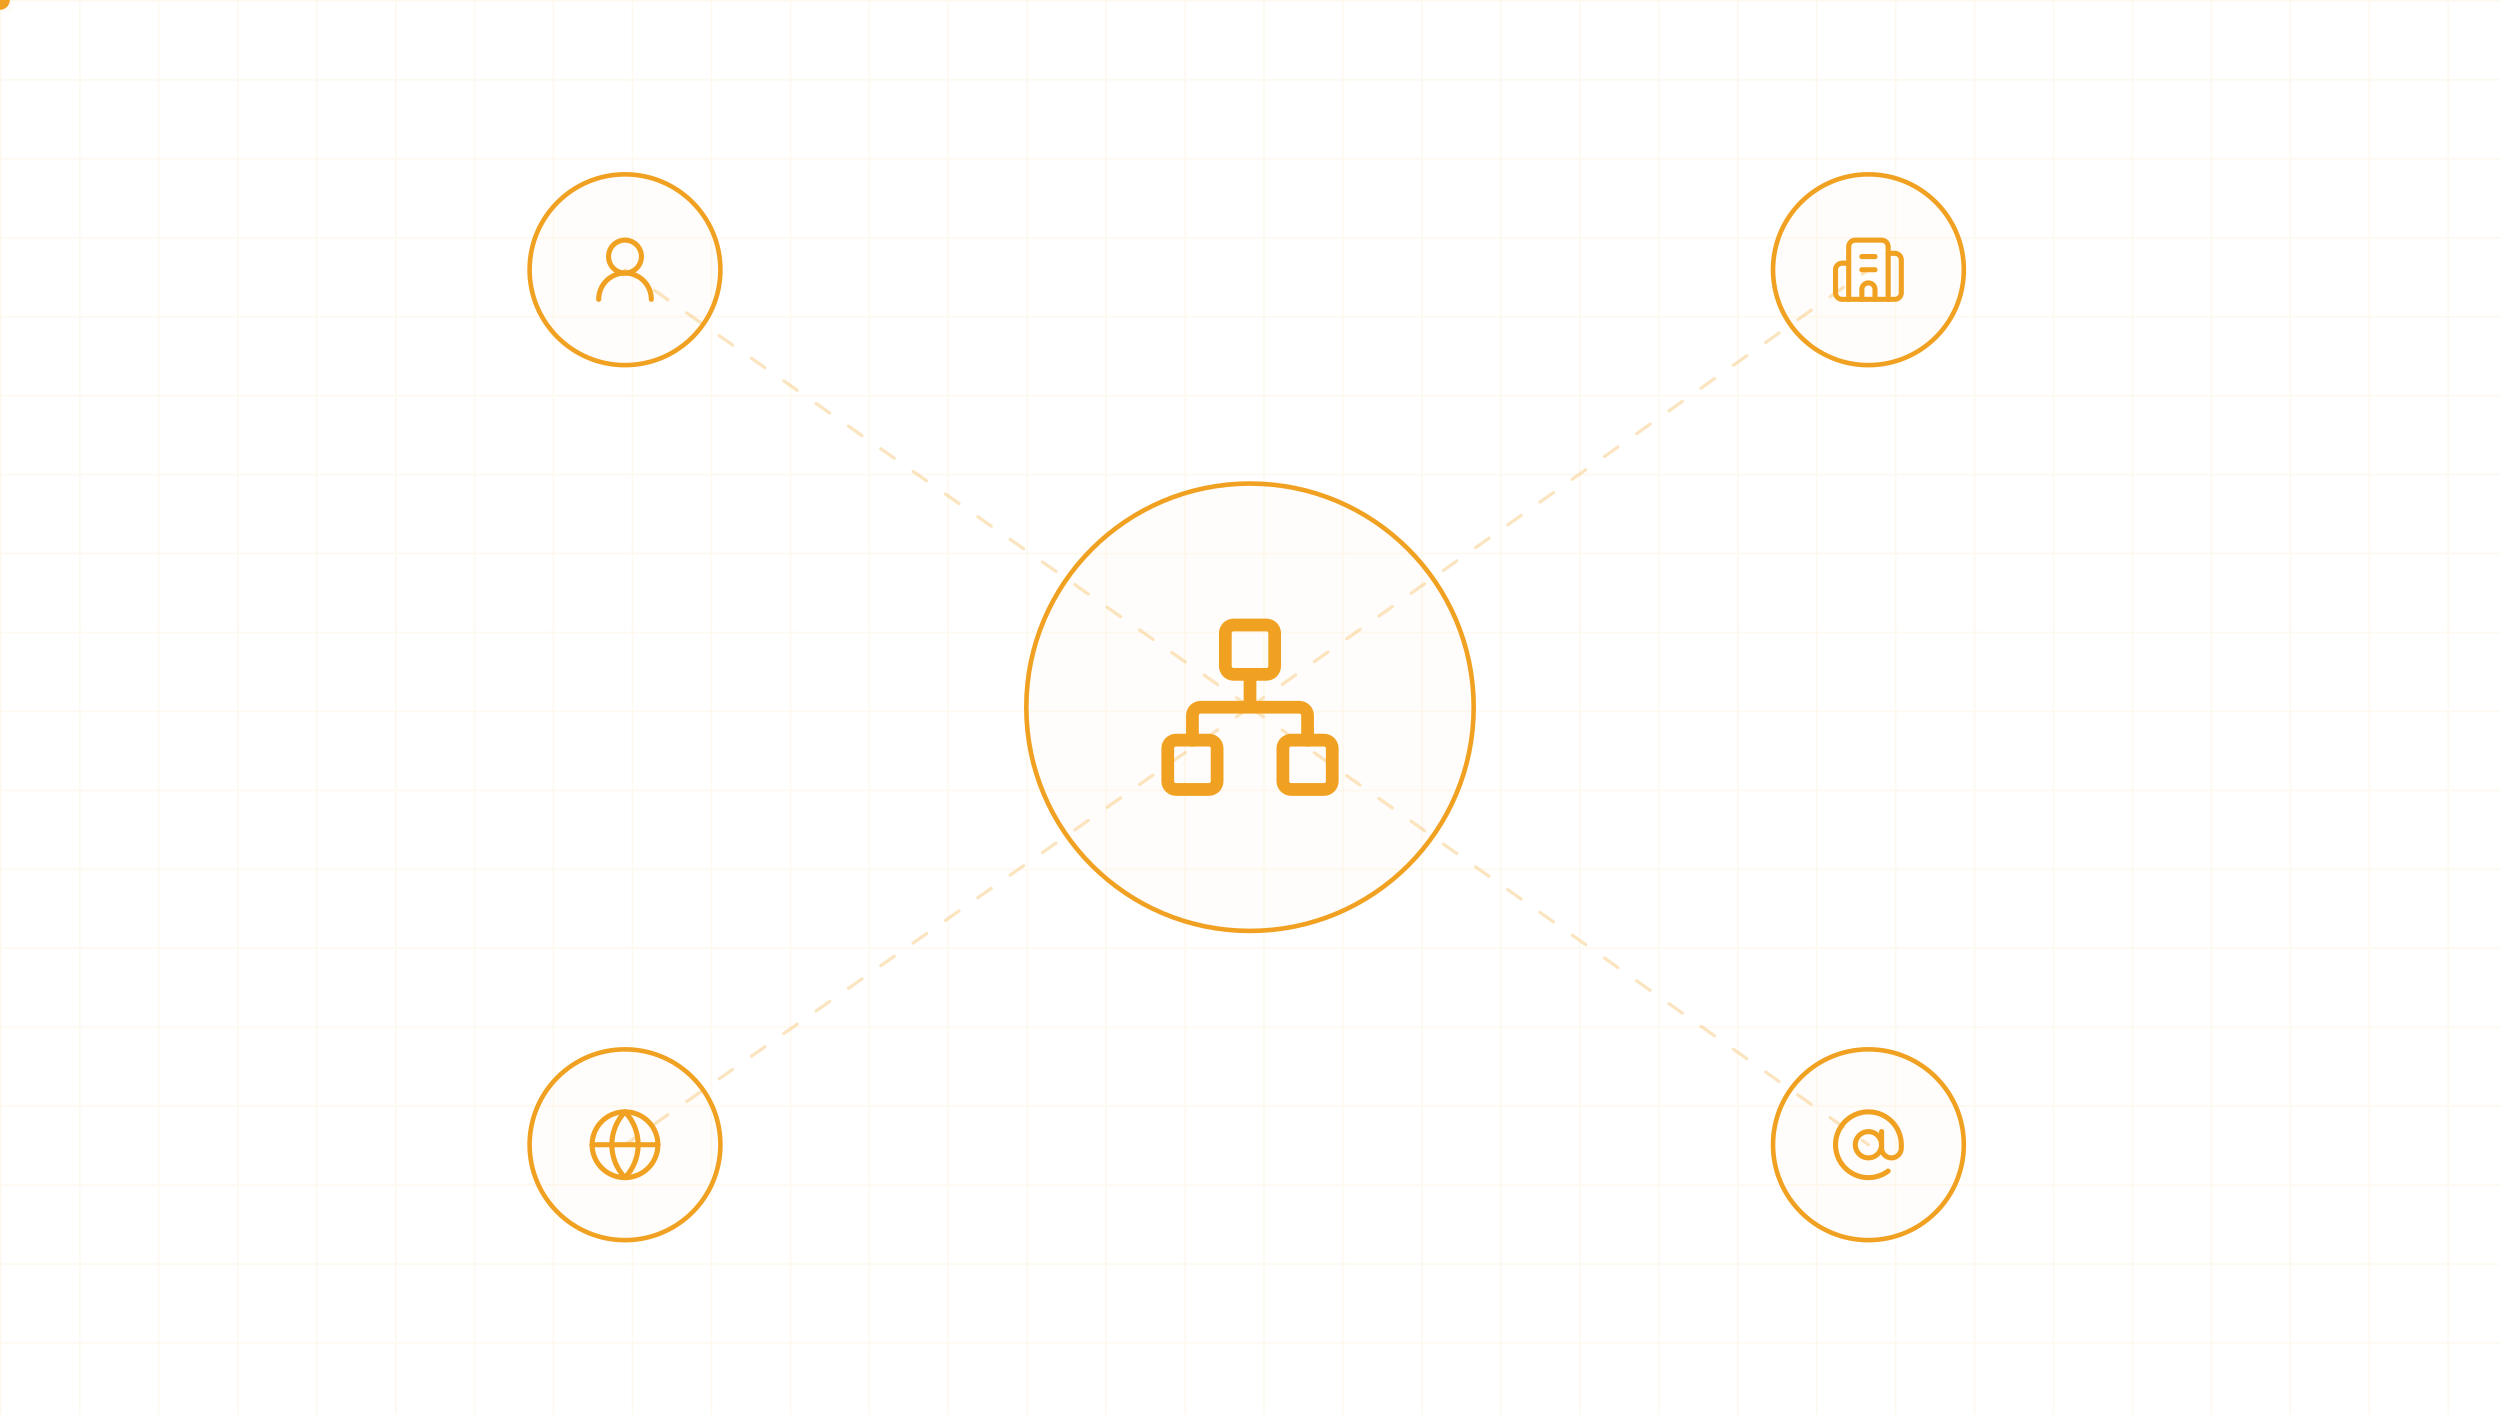
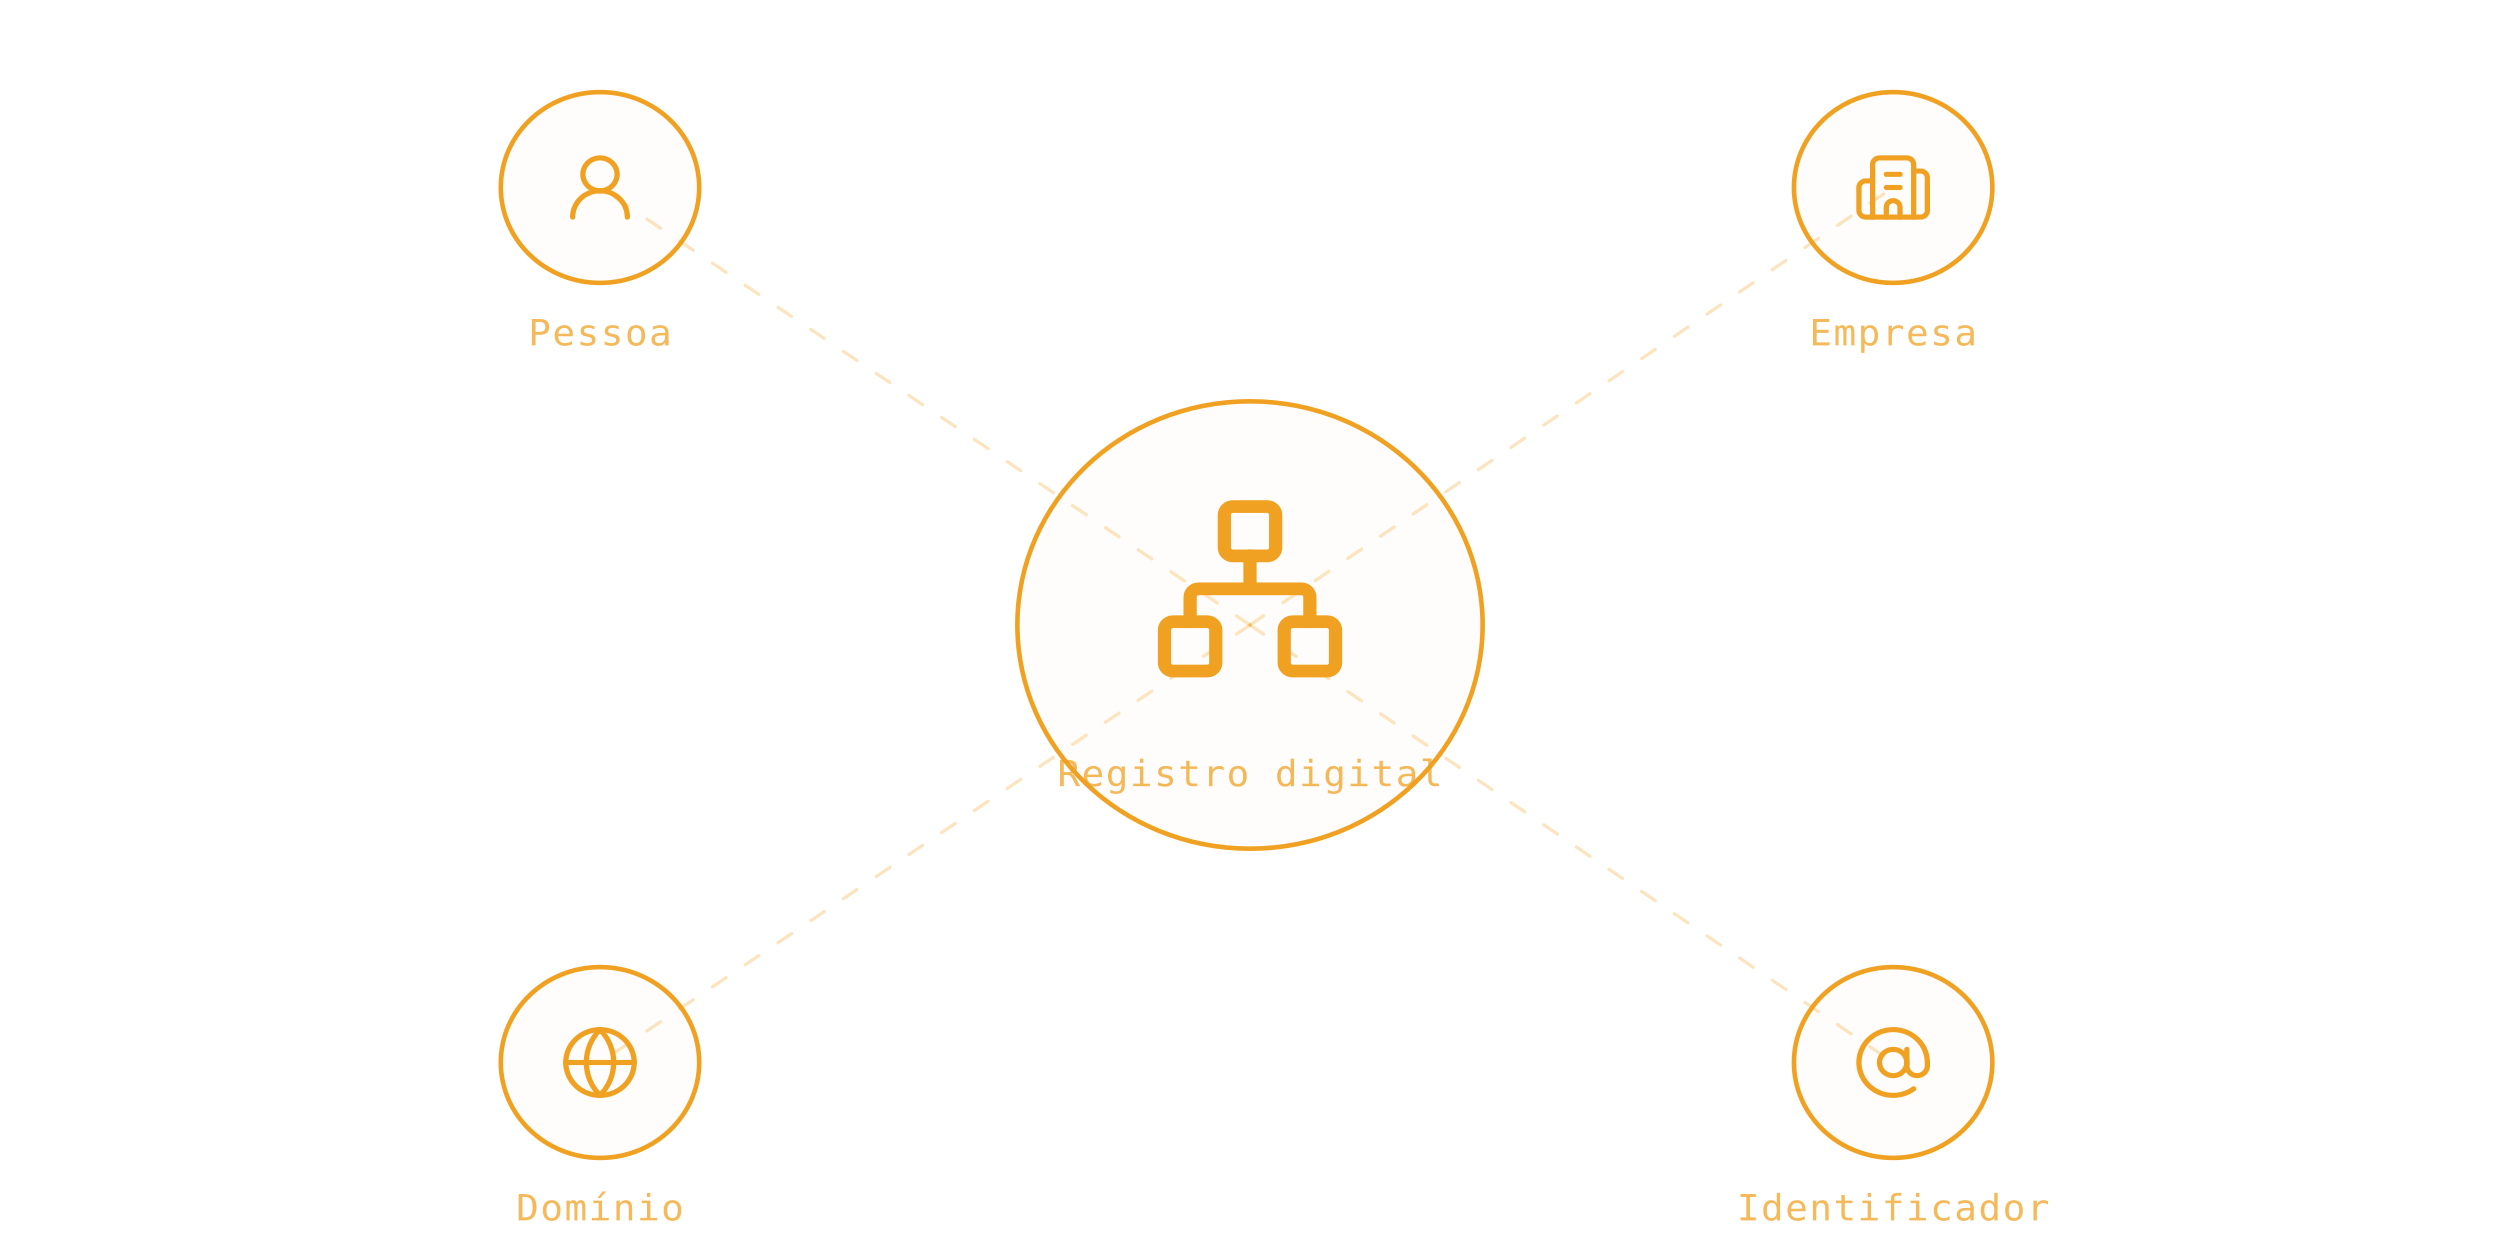
- <svg xmlns="http://www.w3.org/2000/svg" width="760" height="430" viewBox="0 0 760 430" role="img" aria-labelledby="title description">
+ <svg xmlns="http://www.w3.org/2000/svg" width="760" height="380" viewBox="0 0 760 380" role="img" aria-labelledby="title description">
  <style>
  :host{display:block;color:#f0a121}
-   svg{display:block;width:100%;height:auto;aspect-ratio:16/9;background:transparent;overflow:hidden}
-   .sk-grid{fill:none;stroke:#f0a121;stroke-width:1;stroke-opacity:.07}
+   svg{display:block;width:100%;height:auto;aspect-ratio:2/1;background:transparent;overflow:hidden}
  .sk-line,.sk-icon,.sk-flow,.sk-hair,.sk-ghost{fill:none;stroke:#f0a121;stroke-linecap:round;stroke-linejoin:round;vector-effect:non-scaling-stroke}
  .sk-line,.sk-icon{stroke-width:1.55}
  .sk-hair{stroke-width:.85;stroke-opacity:.3}
  .sk-ghost{stroke-width:1;stroke-opacity:.28;stroke-dasharray:5 7}
  .sk-flow{stroke-width:1.1;stroke-opacity:.42;stroke-dasharray:7 8;animation:flow 2.2s linear infinite}
+   .sk-arrow{fill:none;stroke:#f0a121;stroke-width:1.15;stroke-opacity:.7;marker-end:url(#sk-arrow);vector-effect:non-scaling-stroke}
  .sk-plane,.sk-row-bg,.sk-icon-box{fill:rgba(240,161,33,.024);stroke:#f0a121;stroke-width:1.15;stroke-opacity:.68;vector-effect:non-scaling-stroke}
  .sk-row-bg{fill:rgba(240,161,33,.018);stroke-opacity:.24}
  .sk-icon-box{stroke-opacity:.34}
  .sk-hot{fill:#f0a121;filter:url(#soft-glow)}
  .sk-label{fill:#f0a121;font:500 16px 'DM Mono',ui-monospace,monospace;letter-spacing:.08em}
  .sk-small-label{fill:#f0a121;fill-opacity:.58;font:500 10px 'DM Mono',ui-monospace,monospace;letter-spacing:.13em}
+   .sk-node-label{fill:#f0a121;fill-opacity:.74;font:500 11px 'DM Mono',ui-monospace,monospace;text-anchor:middle;letter-spacing:.04em}
+   .sk-flow-label{fill:#f0a121;fill-opacity:.9;font:500 17px 'DM Mono',ui-monospace,monospace;text-anchor:middle;letter-spacing:.01em}
+   .sk-flow-caption{fill:#f0a121;fill-opacity:.62;font:500 13px 'DM Mono',ui-monospace,monospace;text-anchor:middle;letter-spacing:.07em}
  .is-muted{opacity:.45}
  .sk-corner{fill:none;stroke:#f0a121;stroke-width:1;stroke-opacity:.35}
  .sk-node-ring,.sk-timeline-dot{fill:rgba(240,161,33,.018);stroke:#f0a121;stroke-width:1.4;vector-effect:non-scaling-stroke}
  .sk-timeline-dot{fill:#f0a121;stroke-width:0;filter:url(#soft-glow)}
  @keyframes flow{to{stroke-dashoffset:-30}}
  @media(prefers-reduced-motion:reduce){*{animation:none!important}}
</style>
-   <defs>
-     <pattern id="entity-network-user-company-globe-at" width="24" height="24" patternUnits="userSpaceOnUse">
-       <path d="M24 0H0V24" class="sk-grid" />
-     </pattern>
-     <filter id="soft-glow">
-       <feGaussianBlur stdDeviation="3" result="blur" />
-       <feMerge>
-         <feMergeNode in="blur" />
-         <feMergeNode in="SourceGraphic" />
-       </feMerge>
-     </filter>
-   </defs>
-   <rect width="760" height="430" fill="url(#entity-network-user-company-globe-at)" />
-   <circle class="sk-node-ring" cx="380" cy="215" r="68" />
-   <g class="sk-icon" transform="translate(350 185) scale(2.5)">
-     <rect x="16" y="16" width="6" height="6" rx="1" />
-     <rect x="2" y="16" width="6" height="6" rx="1" />
-     <rect x="9" y="2" width="6" height="6" rx="1" />
-     <path d="M5 16v-3a1 1 0 0 1 1-1h12a1 1 0 0 1 1 1v3M12 12V8" />
+   <g transform="translate(-15.2 -25) scale(1.04 1)">
+     <defs>
+       <filter id="soft-glow">
+         <feGaussianBlur stdDeviation="3" result="blur" />
+         <feMerge>
+           <feMergeNode in="blur" />
+           <feMergeNode in="SourceGraphic" />
+         </feMerge>
+       </filter>
+       <marker id="sk-arrow" markerWidth="8" markerHeight="8" refX="7" refY="4" orient="auto">
+         <path d="M0 0 8 4 0 8z" fill="#f0a121" fill-opacity=".72" />
+       </marker>
+     </defs>
+     <circle class="sk-node-ring" cx="380" cy="215" r="68" />
+     <g class="sk-icon" transform="translate(350 174) scale(2.5)">
+       <rect x="16" y="16" width="6" height="6" rx="1" />
+       <rect x="2" y="16" width="6" height="6" rx="1" />
+       <rect x="9" y="2" width="6" height="6" rx="1" />
+       <path d="M5 16v-3a1 1 0 0 1 1-1h12a1 1 0 0 1 1 1v3M12 12V8" />
+     </g>
+     <text class="sk-node-label" x="380" y="264">Registro digital</text>
+     <path class="sk-ghost" d="M380 215L190 82" />
+     <g transform="translate(190 82)">
+       <circle class="sk-node-ring" r="29" />
+       <g class="sk-icon" transform="translate(-12 -12) scale(1)">
+         <circle cx="12" cy="8" r="5" />
+         <path d="M20 21a8 8 0 0 0-16 0" />
+       </g>
+     </g>
+     <text class="sk-node-label" x="190" y="130">Pessoa</text>
+     <path class="sk-ghost" d="M380 215L568 82" />
+     <g transform="translate(568 82)">
+       <circle class="sk-node-ring" r="29" />
+       <g class="sk-icon" transform="translate(-12 -12) scale(1)">
+         <path d="M10 12h4M10 8h4M14 21v-3a2 2 0 0 0-4 0v3" />
+         <path d="M6 10H4a2 2 0 0 0-2 2v7a2 2 0 0 0 2 2h16a2 2 0 0 0 2-2V9a2 2 0 0 0-2-2h-2" />
+         <path d="M6 21V5a2 2 0 0 1 2-2h8a2 2 0 0 1 2 2v16" />
+       </g>
+     </g>
+     <text class="sk-node-label" x="568" y="130">Empresa</text>
+     <path class="sk-ghost" d="M380 215L190 348" />
+     <g transform="translate(190 348)">
+       <circle class="sk-node-ring" r="29" />
+       <g class="sk-icon" transform="translate(-12 -12) scale(1)">
+         <circle cx="12" cy="12" r="10" />
+         <path d="M12 2a14.5 14.5 0 0 0 0 20 14.5 14.5 0 0 0 0-20M2 12h20" />
+       </g>
+     </g>
+     <text class="sk-node-label" x="190" y="396">Domínio</text>
+     <path class="sk-ghost" d="M380 215L568 348" />
+     <g transform="translate(568 348)">
+       <circle class="sk-node-ring" r="29" />
+       <g class="sk-icon" transform="translate(-12 -12) scale(1)">
+         <circle cx="12" cy="12" r="4" />
+         <path d="M16 8v5a3 3 0 0 0 6 0v-1a10 10 0 1 0-4 8" />
+       </g>
+     </g>
+     <text class="sk-node-label" x="568" y="396">Identificador</text>
+     <circle class="sk-hot" r="3">
+       <animateMotion dur="4.8s" begin="0s" repeatCount="indefinite" path="M380 215L190 82" />
+     </circle>
  </g>
-   <path class="sk-ghost" d="M380 215L190 82" />
-   <g transform="translate(190 82)">
-     <circle class="sk-node-ring" r="29" />
-     <g class="sk-icon" transform="translate(-12 -12) scale(1)">
-       <circle cx="12" cy="8" r="5" />
-       <path d="M20 21a8 8 0 0 0-16 0" />
-     </g>
-   </g>
-   <path class="sk-ghost" d="M380 215L568 82" />
-   <g transform="translate(568 82)">
-     <circle class="sk-node-ring" r="29" />
-     <g class="sk-icon" transform="translate(-12 -12) scale(1)">
-       <path d="M10 12h4M10 8h4M14 21v-3a2 2 0 0 0-4 0v3" />
-       <path d="M6 10H4a2 2 0 0 0-2 2v7a2 2 0 0 0 2 2h16a2 2 0 0 0 2-2V9a2 2 0 0 0-2-2h-2" />
-       <path d="M6 21V5a2 2 0 0 1 2-2h8a2 2 0 0 1 2 2v16" />
-     </g>
-   </g>
-   <path class="sk-ghost" d="M380 215L190 348" />
-   <g transform="translate(190 348)">
-     <circle class="sk-node-ring" r="29" />
-     <g class="sk-icon" transform="translate(-12 -12) scale(1)">
-       <circle cx="12" cy="12" r="10" />
-       <path d="M12 2a14.5 14.5 0 0 0 0 20 14.5 14.5 0 0 0 0-20M2 12h20" />
-     </g>
-   </g>
-   <path class="sk-ghost" d="M380 215L568 348" />
-   <g transform="translate(568 348)">
-     <circle class="sk-node-ring" r="29" />
-     <g class="sk-icon" transform="translate(-12 -12) scale(1)">
-       <circle cx="12" cy="12" r="4" />
-       <path d="M16 8v5a3 3 0 0 0 6 0v-1a10 10 0 1 0-4 8" />
-     </g>
-   </g>
-   <circle class="sk-hot" r="3">
-     <animateMotion dur="4.8s" begin="0s" repeatCount="indefinite" path="M380 215L190 82" />
-   </circle>
</svg>
